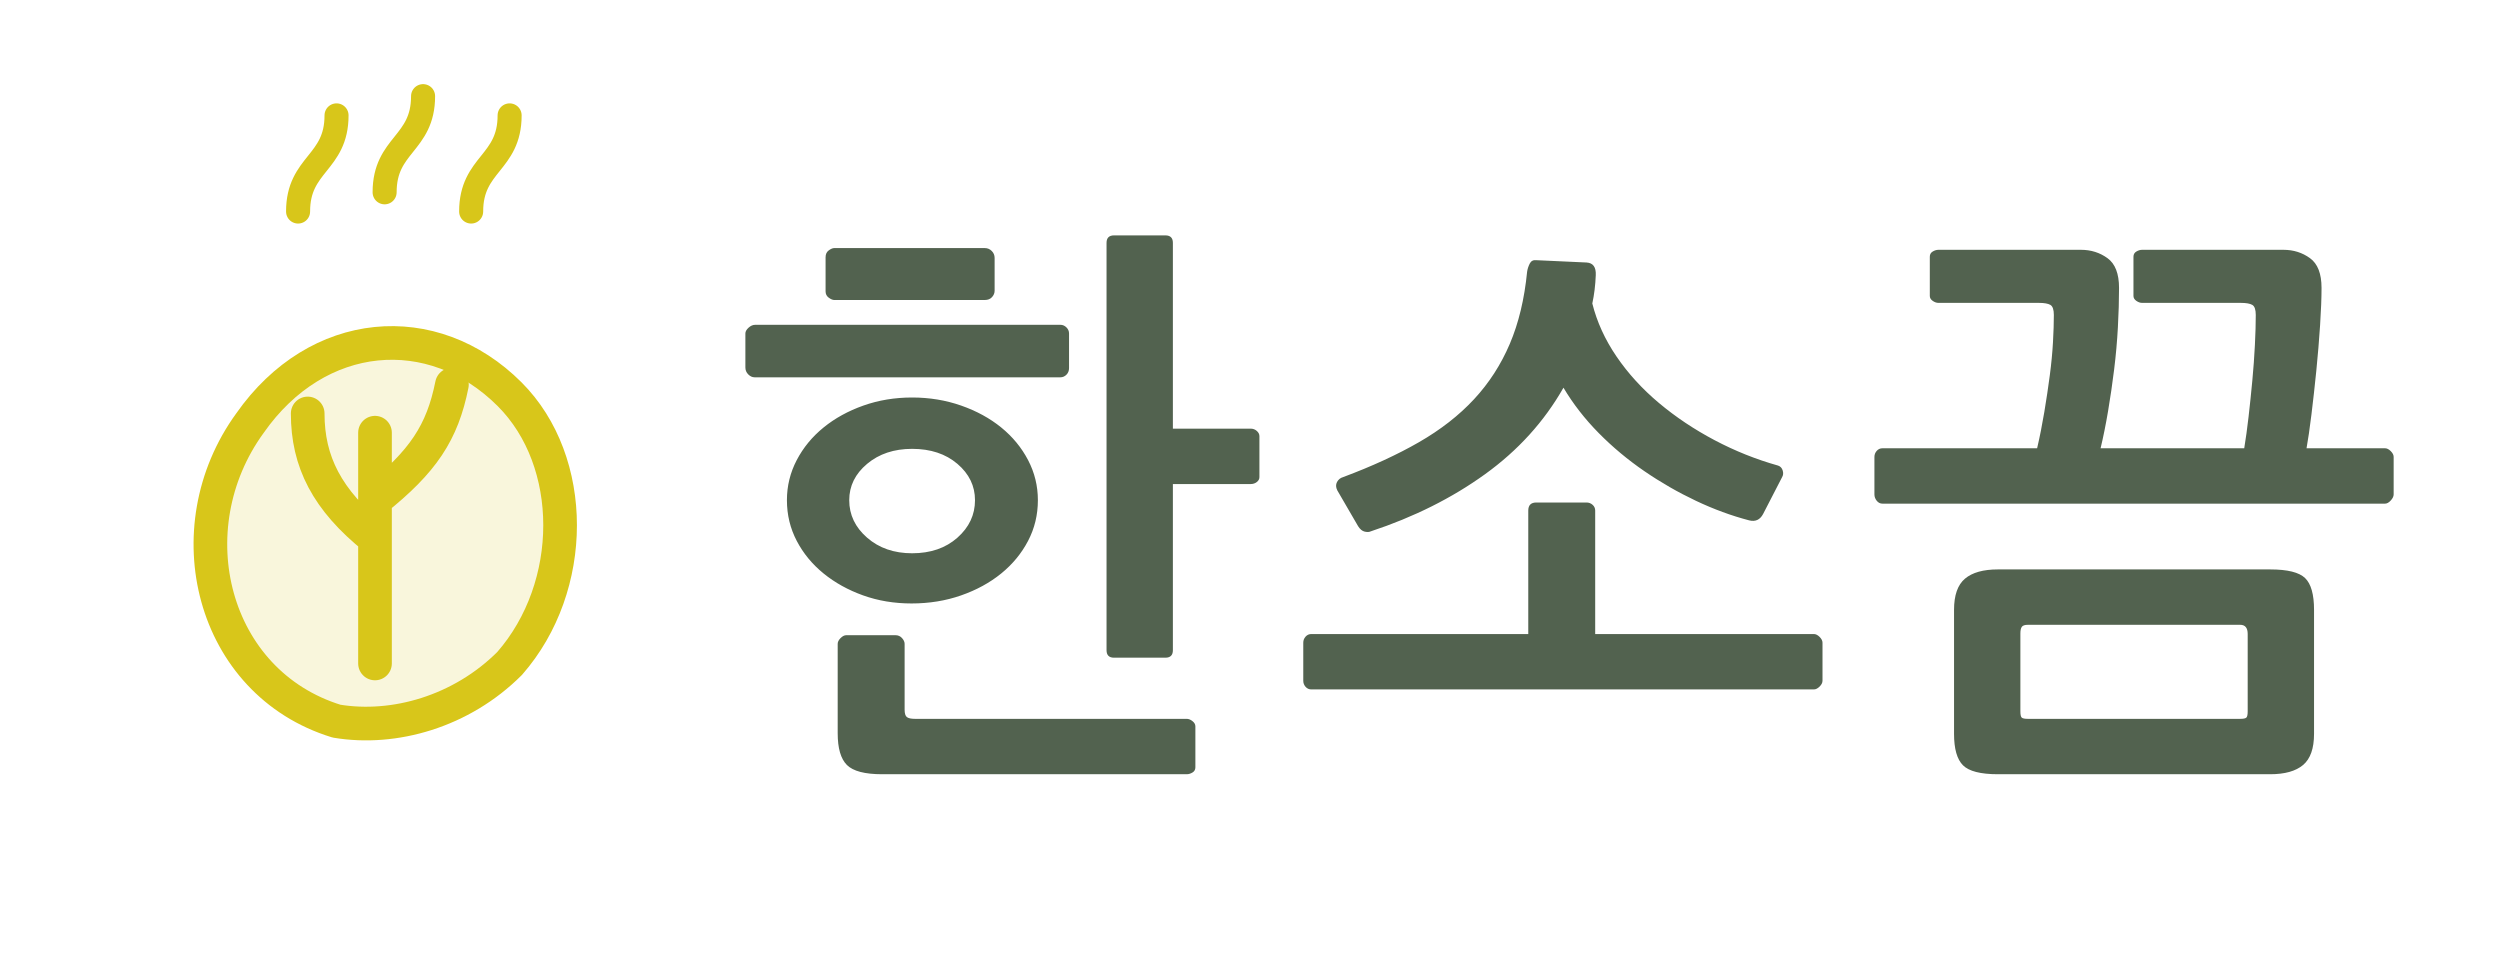
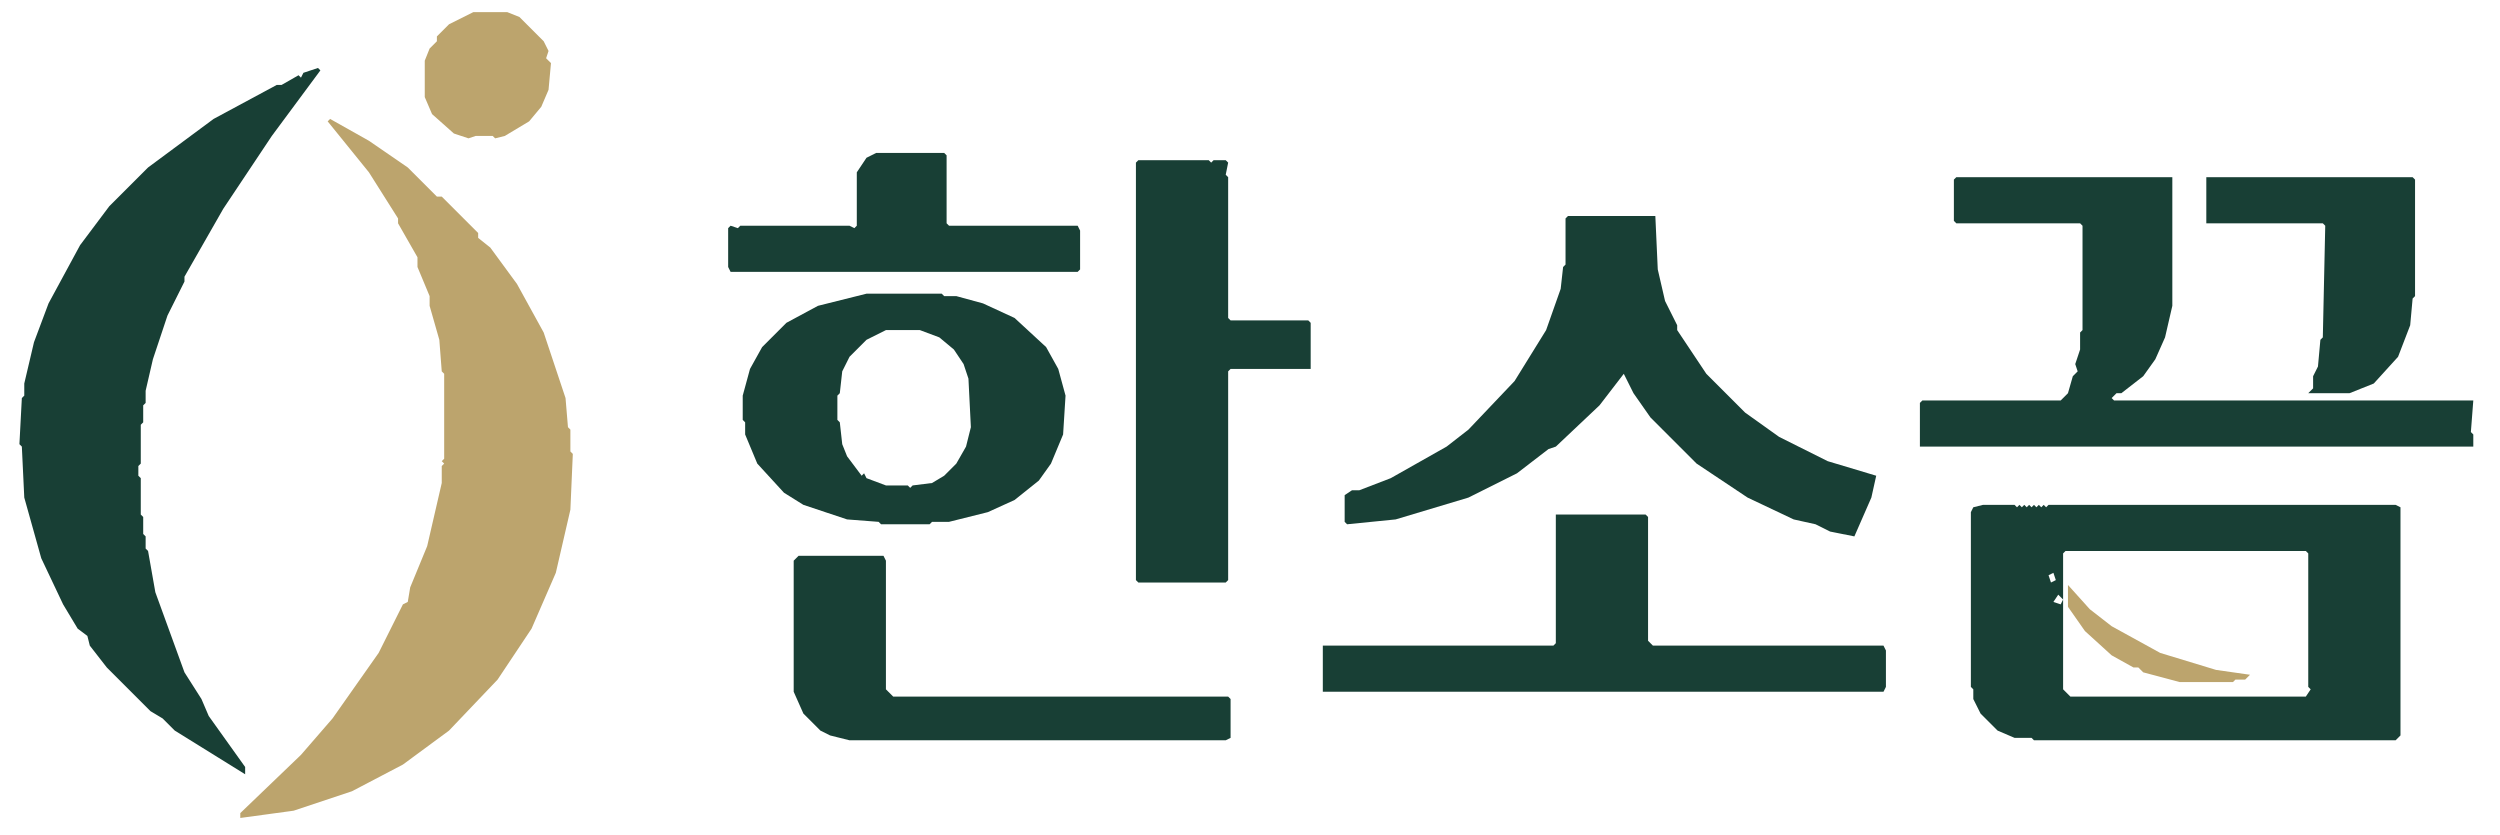
- <svg xmlns="http://www.w3.org/2000/svg" viewBox="0 0 520 200" width="520" height="200">
-   <g fill="none" stroke="#D8C61A" stroke-width="7" stroke-linecap="round" stroke-linejoin="round">
-     <path d="M70 150c-26-8-34-40-18-62 14-20 38-22 54-6 14 14 14 40 0 56-10 10-24 14-36 12z" fill="#D8C61A" fill-opacity=".15" />
-     <path d="M78 138V90M78 112c-10-8-14-16-14-26M78 104c10-8 14-14 16-24" />
-     <path d="M62 44c0-10 8-10 8-20M80 40c0-10 8-10 8-20M98 44c0-10 8-10 8-20" stroke-width="5" />
+ <svg xmlns="http://www.w3.org/2000/svg" width="1030" height="344" viewBox="0 0 1030 344">
+   <g id="CI-green">
+     <path id="CI-green-01" d="M 131.00,28.00 L 125.00,30.00 L 124.00,32.00 L 123.00,31.00 L 116.00,35.00 L 114.00,35.00 L 88.00,49.00 L 61.00,69.00 L 45.00,85.00 L 33.00,101.00 L 20.00,125.00 L 14.00,141.00 L 10.00,158.00 L 10.00,163.00 L 9.00,164.00 L 8.00,183.00 L 9.00,184.00 L 10.00,205.00 L 17.00,230.00 L 26.00,249.00 L 32.00,259.00 L 36.00,262.00 L 37.00,266.00 L 44.00,275.00 L 62.00,293.00 L 67.00,296.00 L 72.00,301.00 L 101.00,319.00 L 101.00,316.00 L 86.00,295.00 L 83.00,288.00 L 76.00,277.00 L 64.00,244.00 L 61.00,227.00 L 60.00,226.00 L 60.00,221.00 L 59.00,220.00 L 59.00,213.00 L 58.00,212.00 L 58.00,197.00 L 57.00,196.00 L 57.00,192.00 L 58.00,191.00 L 58.00,175.00 L 59.00,174.00 L 59.00,167.00 L 60.00,166.00 L 60.00,161.00 L 63.00,148.00 L 69.00,130.00 L 76.00,116.00 L 76.00,114.00 L 92.00,86.00 L 112.00,56.00 L 132.00,29.00 Z" fill="#183F35" fill-rule="evenodd" />
+     <path id="CI-green-02" d="M 300.00,94.00 L 300.00,110.00 L 301.00,112.00 L 444.00,112.00 L 445.00,111.00 L 445.00,95.00 L 444.00,93.00 L 391.00,93.00 L 390.00,92.00 L 390.00,64.00 L 389.00,63.00 L 361.00,63.00 L 357.00,65.00 L 353.00,71.00 L 353.00,93.00 L 352.00,94.00 L 350.00,93.00 L 305.00,93.00 L 304.00,94.00 L 301.00,93.00 Z" fill="#183F35" fill-rule="evenodd" />
+     <path id="CI-green-03" d="M 309.00,152.00 L 306.00,163.00 L 306.00,173.00 L 307.00,174.00 L 307.00,179.00 L 312.00,191.00 L 323.00,203.00 L 331.00,208.00 L 349.00,214.00 L 362.00,215.00 L 363.00,216.00 L 383.00,216.00 L 384.00,215.00 L 391.00,215.00 L 407.00,211.00 L 418.00,206.00 L 428.00,198.00 L 433.00,191.00 L 438.00,179.00 L 439.00,163.00 L 436.00,152.00 L 431.00,143.00 L 418.00,131.00 L 405.00,125.00 L 394.00,122.00 L 389.00,122.00 L 388.00,121.00 L 357.00,121.00 L 337.00,126.00 L 324.00,133.00 L 314.00,143.00 Z M 365.00,136.00 L 379.00,136.00 L 387.00,139.00 L 393.00,144.00 L 397.00,150.00 L 399.00,156.00 L 400.00,176.00 L 398.00,184.00 L 394.00,191.00 L 389.00,196.00 L 384.00,199.00 L 376.00,200.00 L 375.00,201.00 L 374.00,200.00 L 365.00,200.00 L 357.00,197.00 L 356.00,195.00 L 355.00,196.00 L 349.00,188.00 L 347.00,183.00 L 346.00,174.00 L 345.00,173.00 L 345.00,163.00 L 346.00,162.00 L 347.00,153.00 L 350.00,147.00 L 357.00,140.00 Z" fill="#183F35" fill-rule="evenodd" />
+     <path id="CI-green-04" d="M 327.00,231.00 L 327.00,285.00 L 331.00,294.00 L 338.00,301.00 L 342.00,303.00 L 350.00,305.00 L 505.00,305.00 L 507.00,304.00 L 507.00,288.00 L 506.00,287.00 L 368.00,287.00 L 365.00,284.00 L 365.00,231.00 L 364.00,229.00 L 329.00,229.00 Z" fill="#183F35" fill-rule="evenodd" />
+     <path id="CI-green-05" d="M 469.00,66.00 L 468.00,67.00 L 468.00,239.00 L 469.00,240.00 L 505.00,240.00 L 506.00,239.00 L 506.00,153.00 L 507.00,152.00 L 540.00,152.00 L 540.00,133.00 L 539.00,132.00 L 507.00,132.00 L 506.00,131.00 L 506.00,73.00 L 505.00,72.00 L 506.00,67.00 L 505.00,66.00 L 500.00,66.00 L 499.00,67.00 L 498.00,66.00 Z" fill="#183F35" fill-rule="evenodd" />
+     <path id="CI-green-06" d="M 545.00,266.00 L 545.00,285.00 L 776.00,285.00 L 777.00,283.00 L 777.00,268.00 L 776.00,266.00 L 681.00,266.00 L 679.00,264.00 L 679.00,213.00 L 678.00,212.00 L 641.00,212.00 L 641.00,265.00 L 640.00,266.00 Z" fill="#183F35" fill-rule="evenodd" />
+     <path id="CI-green-07" d="M 554.00,204.00 L 554.00,215.00 L 555.00,216.00 L 575.00,214.00 L 605.00,205.00 L 625.00,195.00 L 638.00,185.00 L 641.00,184.00 L 659.00,167.00 L 669.00,154.00 L 673.00,162.00 L 680.00,172.00 L 699.00,191.00 L 720.00,205.00 L 739.00,214.00 L 748.00,216.00 L 754.00,219.00 L 764.00,221.00 L 771.00,205.00 L 773.00,196.00 L 753.00,190.00 L 733.00,180.00 L 719.00,170.00 L 703.00,154.00 L 691.00,136.00 L 691.00,134.00 L 686.00,124.00 L 683.00,111.00 L 682.00,89.00 L 646.00,89.00 L 645.00,90.00 L 645.00,109.00 L 644.00,110.00 L 643.00,119.00 L 637.00,136.00 L 624.00,157.00 L 605.00,177.00 L 596.00,184.00 L 573.00,197.00 L 560.00,202.00 L 557.00,202.00 Z" fill="#183F35" fill-rule="evenodd" />
+     <path id="CI-green-08" d="M 805.00,74.00 L 805.00,91.00 L 806.00,92.00 L 857.00,92.00 L 858.00,93.00 L 858.00,136.00 L 857.00,137.00 L 857.00,144.00 L 855.00,150.00 L 856.00,153.00 L 854.00,155.00 L 852.00,162.00 L 849.00,165.00 L 792.00,165.00 L 791.00,166.00 L 791.00,184.00 L 1019.00,184.00 L 1019.00,179.00 L 1018.00,178.00 L 1019.00,165.00 L 871.00,165.00 L 870.00,164.00 L 872.00,162.00 L 874.00,162.00 L 883.00,155.00 L 888.00,148.00 L 892.00,139.00 L 895.00,126.00 L 895.00,73.00 L 806.00,73.00 Z" fill="#183F35" fill-rule="evenodd" />
+     <path id="CI-green-09" d="M 813.00,209.00 L 812.00,211.00 L 812.00,283.00 L 813.00,284.00 L 813.00,288.00 L 816.00,294.00 L 823.00,301.00 L 830.00,304.00 L 837.00,304.00 L 838.00,305.00 L 987.00,305.00 L 989.00,303.00 L 989.00,209.00 L 987.00,208.00 L 844.00,208.00 L 843.00,209.00 L 842.00,208.00 L 841.00,209.00 L 840.00,208.00 L 839.00,209.00 L 838.00,208.00 L 837.00,209.00 L 836.00,208.00 L 835.00,209.00 L 834.00,208.00 L 833.00,209.00 L 832.00,208.00 L 831.00,209.00 L 830.00,208.00 L 817.00,208.00 Z M 848.00,245.00 L 850.00,247.00 L 849.00,249.00 L 846.00,248.00 Z M 844.00,237.00 L 846.00,236.00 L 847.00,239.00 L 845.00,240.00 Z M 850.00,228.00 L 851.00,227.00 L 950.00,227.00 L 951.00,228.00 L 951.00,283.00 L 952.00,284.00 L 950.00,287.00 L 853.00,287.00 L 850.00,284.00 Z" fill="#183F35" fill-rule="evenodd" />
+     <path id="CI-green-10" d="M 909.00,73.00 L 909.00,92.00 L 957.00,92.00 L 958.00,93.00 L 957.00,139.00 L 956.00,140.00 L 955.00,151.00 L 953.00,155.00 L 953.00,160.00 L 951.00,162.00 L 968.00,162.00 L 978.00,158.00 L 988.00,147.00 L 993.00,134.00 L 994.00,123.00 L 995.00,122.00 L 995.00,74.00 L 994.00,73.00 Z" fill="#183F35" fill-rule="evenodd" />
  </g>
-   <path d="M189.72 93.36Q184.08 93.36 180.36 96.48Q176.64 99.6 176.64 104.04Q176.64 108.6 180.36 111.84Q184.08 115.08 189.72 115.08Q195.48 115.08 199.14 111.84Q202.8 108.6 202.8 104.04Q202.8 99.6 199.14 96.48Q195.48 93.36 189.72 93.36ZM189.72 82.68Q195.12 82.68 199.92 84.36Q204.72 86.04 208.26 88.92Q211.8 91.8 213.84 95.7Q215.88 99.6 215.88 104.04Q215.88 108.6 213.84 112.5Q211.8 116.4 208.26 119.28Q204.72 122.16 199.92 123.84Q195.12 125.52 189.6 125.52Q184.2 125.52 179.52 123.84Q174.84 122.16 171.3 119.28Q167.76 116.4 165.72 112.5Q163.68 108.6 163.68 104.04Q163.68 99.6 165.72 95.7Q167.76 91.8 171.3 88.92Q174.84 86.04 179.58 84.36Q184.32 82.68 189.72 82.68ZM222.36 76.56Q222.36 77.4 221.82 77.94Q221.28 78.48 220.56 78.48H156.96Q156.24 78.48 155.64 77.88Q155.04 77.28 155.04 76.44V69.36Q155.04 68.76 155.7 68.16Q156.36 67.56 157.08 67.56H220.56Q221.28 67.56 221.82 68.1Q222.36 68.64 222.36 69.36ZM206.88 60.48Q206.88 61.2 206.34 61.8Q205.8 62.4 204.84 62.4H173.52Q173.04 62.4 172.38 61.92Q171.72 61.44 171.72 60.6V53.52Q171.72 52.56 172.38 52.08Q173.04 51.6 173.52 51.6H204.84Q205.68 51.6 206.28 52.2Q206.88 52.8 206.88 53.64ZM248.64 159.6Q248.64 160.32 248.04 160.68Q247.44 161.04 246.84 161.04H183.48Q178.08 161.04 176.16 159.12Q174.24 157.2 174.24 152.52V133.92Q174.24 133.32 174.84 132.72Q175.44 132.12 176.04 132.12H186.24Q187.08 132.12 187.62 132.72Q188.16 133.32 188.16 133.92V147.6Q188.16 148.8 188.64 149.16Q189.12 149.52 190.32 149.52H246.84Q247.44 149.52 248.04 150.0Q248.64 150.48 248.64 151.08ZM261.96 99.24Q261.96 99.84 261.42 100.26Q260.88 100.68 260.16 100.68H243.96V135.24Q243.96 136.8 242.4 136.8H231.72Q230.16 136.8 230.16 135.24V50.52Q230.16 48.96 231.72 48.96H242.4Q243.96 48.96 243.96 50.52V89.16H260.16Q260.88 89.16 261.42 89.64Q261.96 90.12 261.96 90.72Z M285.12 110.52Q284.64 110.76 283.86 110.58Q283.08 110.4 282.48 109.44L278.16 102.0Q277.68 101.04 278.1 100.26Q278.52 99.48 279.36 99.24Q288.36 95.88 295.14 91.98Q301.92 88.08 306.6 83.04Q311.28 78.0 314.04 71.52Q316.8 65.04 317.64 56.52Q317.76 55.68 318.18 54.84Q318.6 54.0 319.56 54.12L330.0 54.6Q332.04 54.72 331.92 57.24Q331.8 60.36 331.2 63.12Q332.64 68.88 336.24 74.16Q339.84 79.44 345.06 83.82Q350.28 88.2 356.64 91.56Q363.0 94.92 369.84 96.84Q370.56 97.08 370.8 97.86Q371.04 98.64 370.68 99.24L366.72 106.92Q365.76 108.72 363.84 108.24Q358.32 106.8 352.74 104.16Q347.16 101.52 342.0 97.98Q336.84 94.44 332.52 90.06Q328.2 85.68 325.2 80.64Q319.2 91.2 308.88 98.64Q298.56 106.08 285.12 110.52ZM379.08 141.6Q379.08 142.2 378.48 142.8Q377.88 143.4 377.28 143.4H272.76Q272.04 143.4 271.56 142.86Q271.08 142.32 271.08 141.6V133.68Q271.08 132.96 271.56 132.42Q272.04 131.88 272.76 131.88H317.88V106.2Q317.88 104.52 319.56 104.52H330.0Q330.72 104.52 331.26 105.0Q331.8 105.48 331.8 106.2V131.88H377.28Q377.88 131.88 378.48 132.48Q379.08 133.08 379.08 133.68Z M481.32 152.64Q481.32 157.2 479.04 159.12Q476.76 161.04 472.2 161.04H415.56Q410.16 161.04 408.3 159.18Q406.44 157.32 406.44 152.64V126.84Q406.44 122.28 408.72 120.36Q411.0 118.44 415.56 118.44H472.2Q477.6 118.44 479.46 120.24Q481.32 122.04 481.32 126.84ZM482.88 59.88Q482.88 63.0 482.58 67.62Q482.28 72.24 481.8 77.04Q481.32 81.84 480.78 86.22Q480.24 90.6 479.76 93.24H496.08Q496.68 93.24 497.28 93.84Q497.88 94.44 497.88 95.04V102.84Q497.88 103.44 497.28 104.1Q496.68 104.76 496.08 104.76H391.56Q390.84 104.76 390.36 104.16Q389.88 103.56 389.88 102.84V95.04Q389.88 94.32 390.36 93.78Q390.84 93.24 391.56 93.24H423.72Q424.56 89.64 425.22 85.68Q425.88 81.72 426.36 78.06Q426.84 74.4 427.02 71.16Q427.2 67.92 427.2 65.52Q427.2 63.84 426.48 63.42Q425.76 63.0 424.08 63.0H403.2Q402.6 63.0 402.0 62.58Q401.4 62.16 401.4 61.56V53.4Q401.4 52.68 402.0 52.32Q402.6 51.96 403.2 51.96H432.84Q435.96 51.96 438.36 53.7Q440.76 55.44 440.76 59.88Q440.76 63.72 440.52 68.1Q440.28 72.48 439.74 76.86Q439.2 81.24 438.48 85.5Q437.76 89.76 436.92 93.24H466.8Q467.28 90.36 467.7 86.7Q468.12 83.04 468.48 79.2Q468.84 75.36 469.02 71.76Q469.2 68.16 469.2 65.52Q469.2 63.84 468.48 63.42Q467.76 63.0 466.08 63.0H445.56Q444.96 63.0 444.36 62.58Q443.76 62.16 443.76 61.56V53.4Q443.76 52.68 444.36 52.32Q444.96 51.96 445.56 51.96H474.96Q478.08 51.96 480.48 53.7Q482.88 55.44 482.88 59.88ZM467.52 131.88Q467.52 129.96 465.96 129.96H421.8Q420.84 129.96 420.54 130.38Q420.24 130.8 420.24 131.76V147.96Q420.24 149.04 420.54 149.28Q420.84 149.52 421.8 149.52H465.96Q466.92 149.52 467.22 149.28Q467.52 149.04 467.52 147.96Z" fill="#52624F" />
+   <g id="CI-gold">
+     <path id="CI-gold-01" d="M 136.00,49.00 L 135.00,50.00 L 152.00,71.00 L 164.00,90.00 L 164.00,92.00 L 172.00,106.00 L 172.00,110.00 L 177.00,122.00 L 177.00,126.00 L 181.00,140.00 L 182.00,153.00 L 183.00,154.00 L 183.00,189.00 L 182.00,190.00 L 183.00,191.00 L 182.00,192.00 L 182.00,199.00 L 176.00,225.00 L 169.00,242.00 L 168.00,248.00 L 166.00,249.00 L 156.00,269.00 L 137.00,296.00 L 124.00,311.00 L 99.00,335.00 L 99.00,337.00 L 121.00,334.00 L 145.00,326.00 L 166.00,315.00 L 185.00,301.00 L 205.00,280.00 L 219.00,259.00 L 229.00,236.00 L 235.00,210.00 L 236.00,187.00 L 235.00,186.00 L 235.00,177.00 L 234.00,176.00 L 233.00,164.00 L 224.00,137.00 L 213.00,117.00 L 202.00,102.00 L 197.00,98.00 L 197.00,96.00 L 182.00,81.00 L 180.00,81.00 L 168.00,69.00 L 152.00,58.00 Z" fill="#BCA46D" fill-rule="evenodd" />
+     <path id="CI-gold-02" d="M 195.00,5.00 L 185.00,10.00 L 180.00,15.00 L 180.00,17.00 L 177.00,20.00 L 175.00,25.00 L 175.00,40.00 L 178.00,47.00 L 187.00,55.00 L 193.00,57.00 L 196.00,56.00 L 203.00,56.00 L 204.00,57.00 L 208.00,56.00 L 218.00,50.00 L 223.00,44.00 L 226.00,37.00 L 227.00,26.00 L 225.00,24.00 L 226.00,21.00 L 224.00,17.00 L 214.00,7.00 L 209.00,5.00 Z" fill="#BCA46D" fill-rule="evenodd" />
+     <path id="CI-gold-03" d="M 852.00,241.00 L 852.00,250.00 L 859.00,260.00 L 870.00,270.00 L 879.00,275.00 L 881.00,275.00 L 883.00,277.00 L 898.00,281.00 L 920.00,281.00 L 921.00,280.00 L 925.00,280.00 L 927.00,278.00 L 913.00,276.00 L 890.00,269.00 L 870.00,258.00 L 861.00,251.00 Z" fill="#BCA46D" fill-rule="evenodd" />
+   </g>
</svg>
